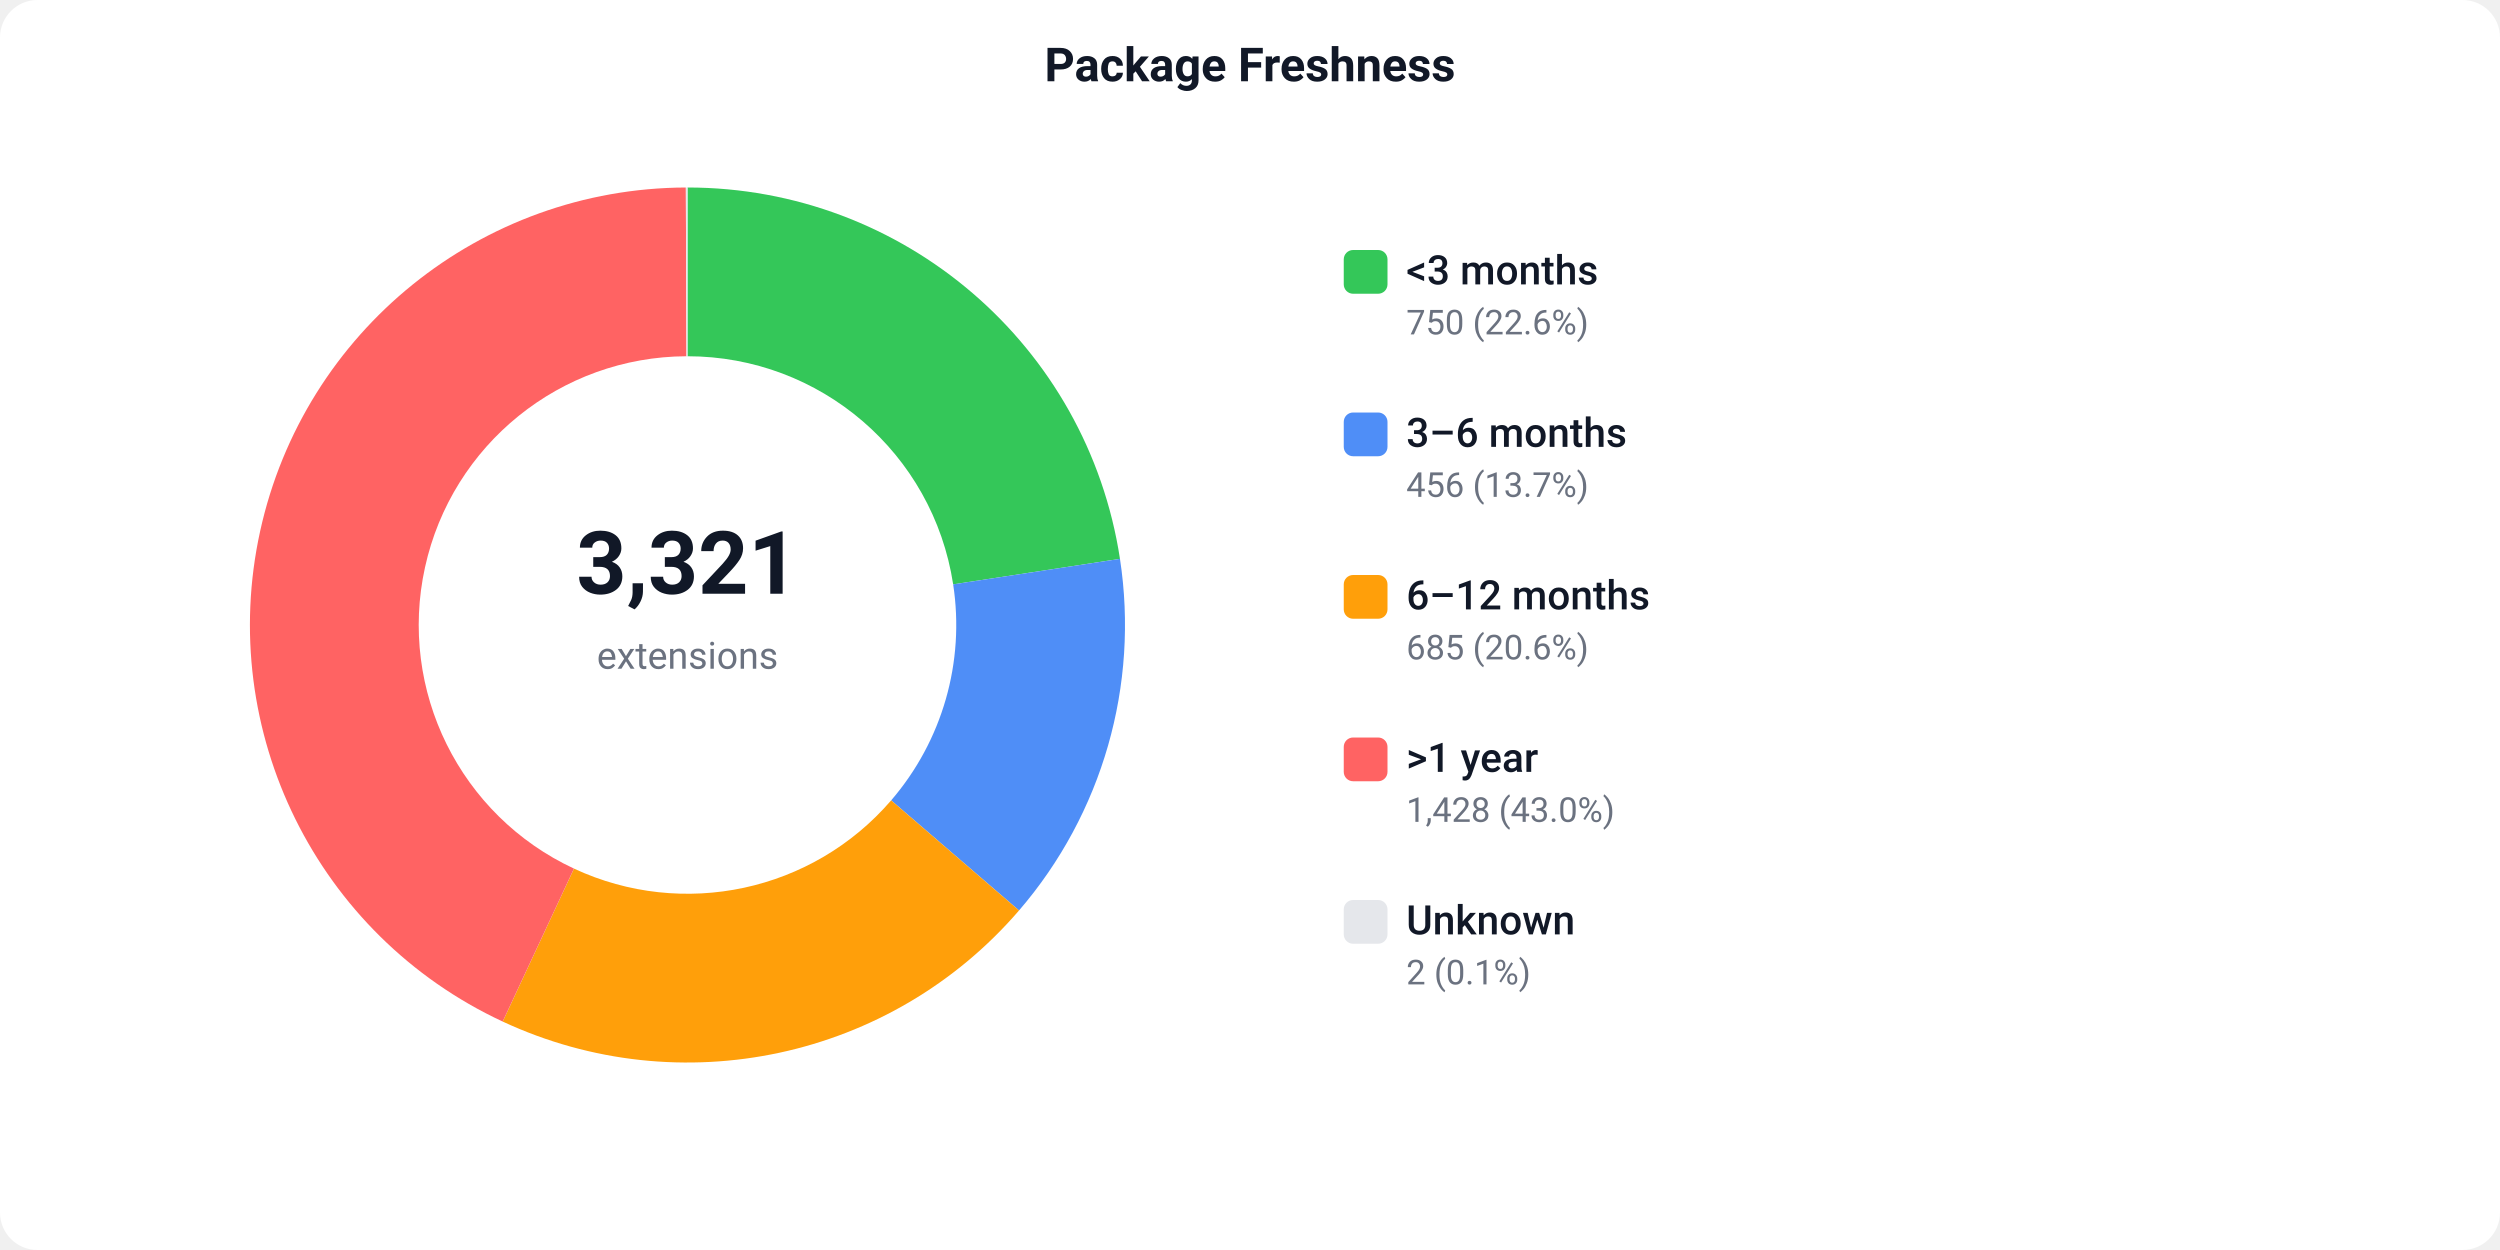
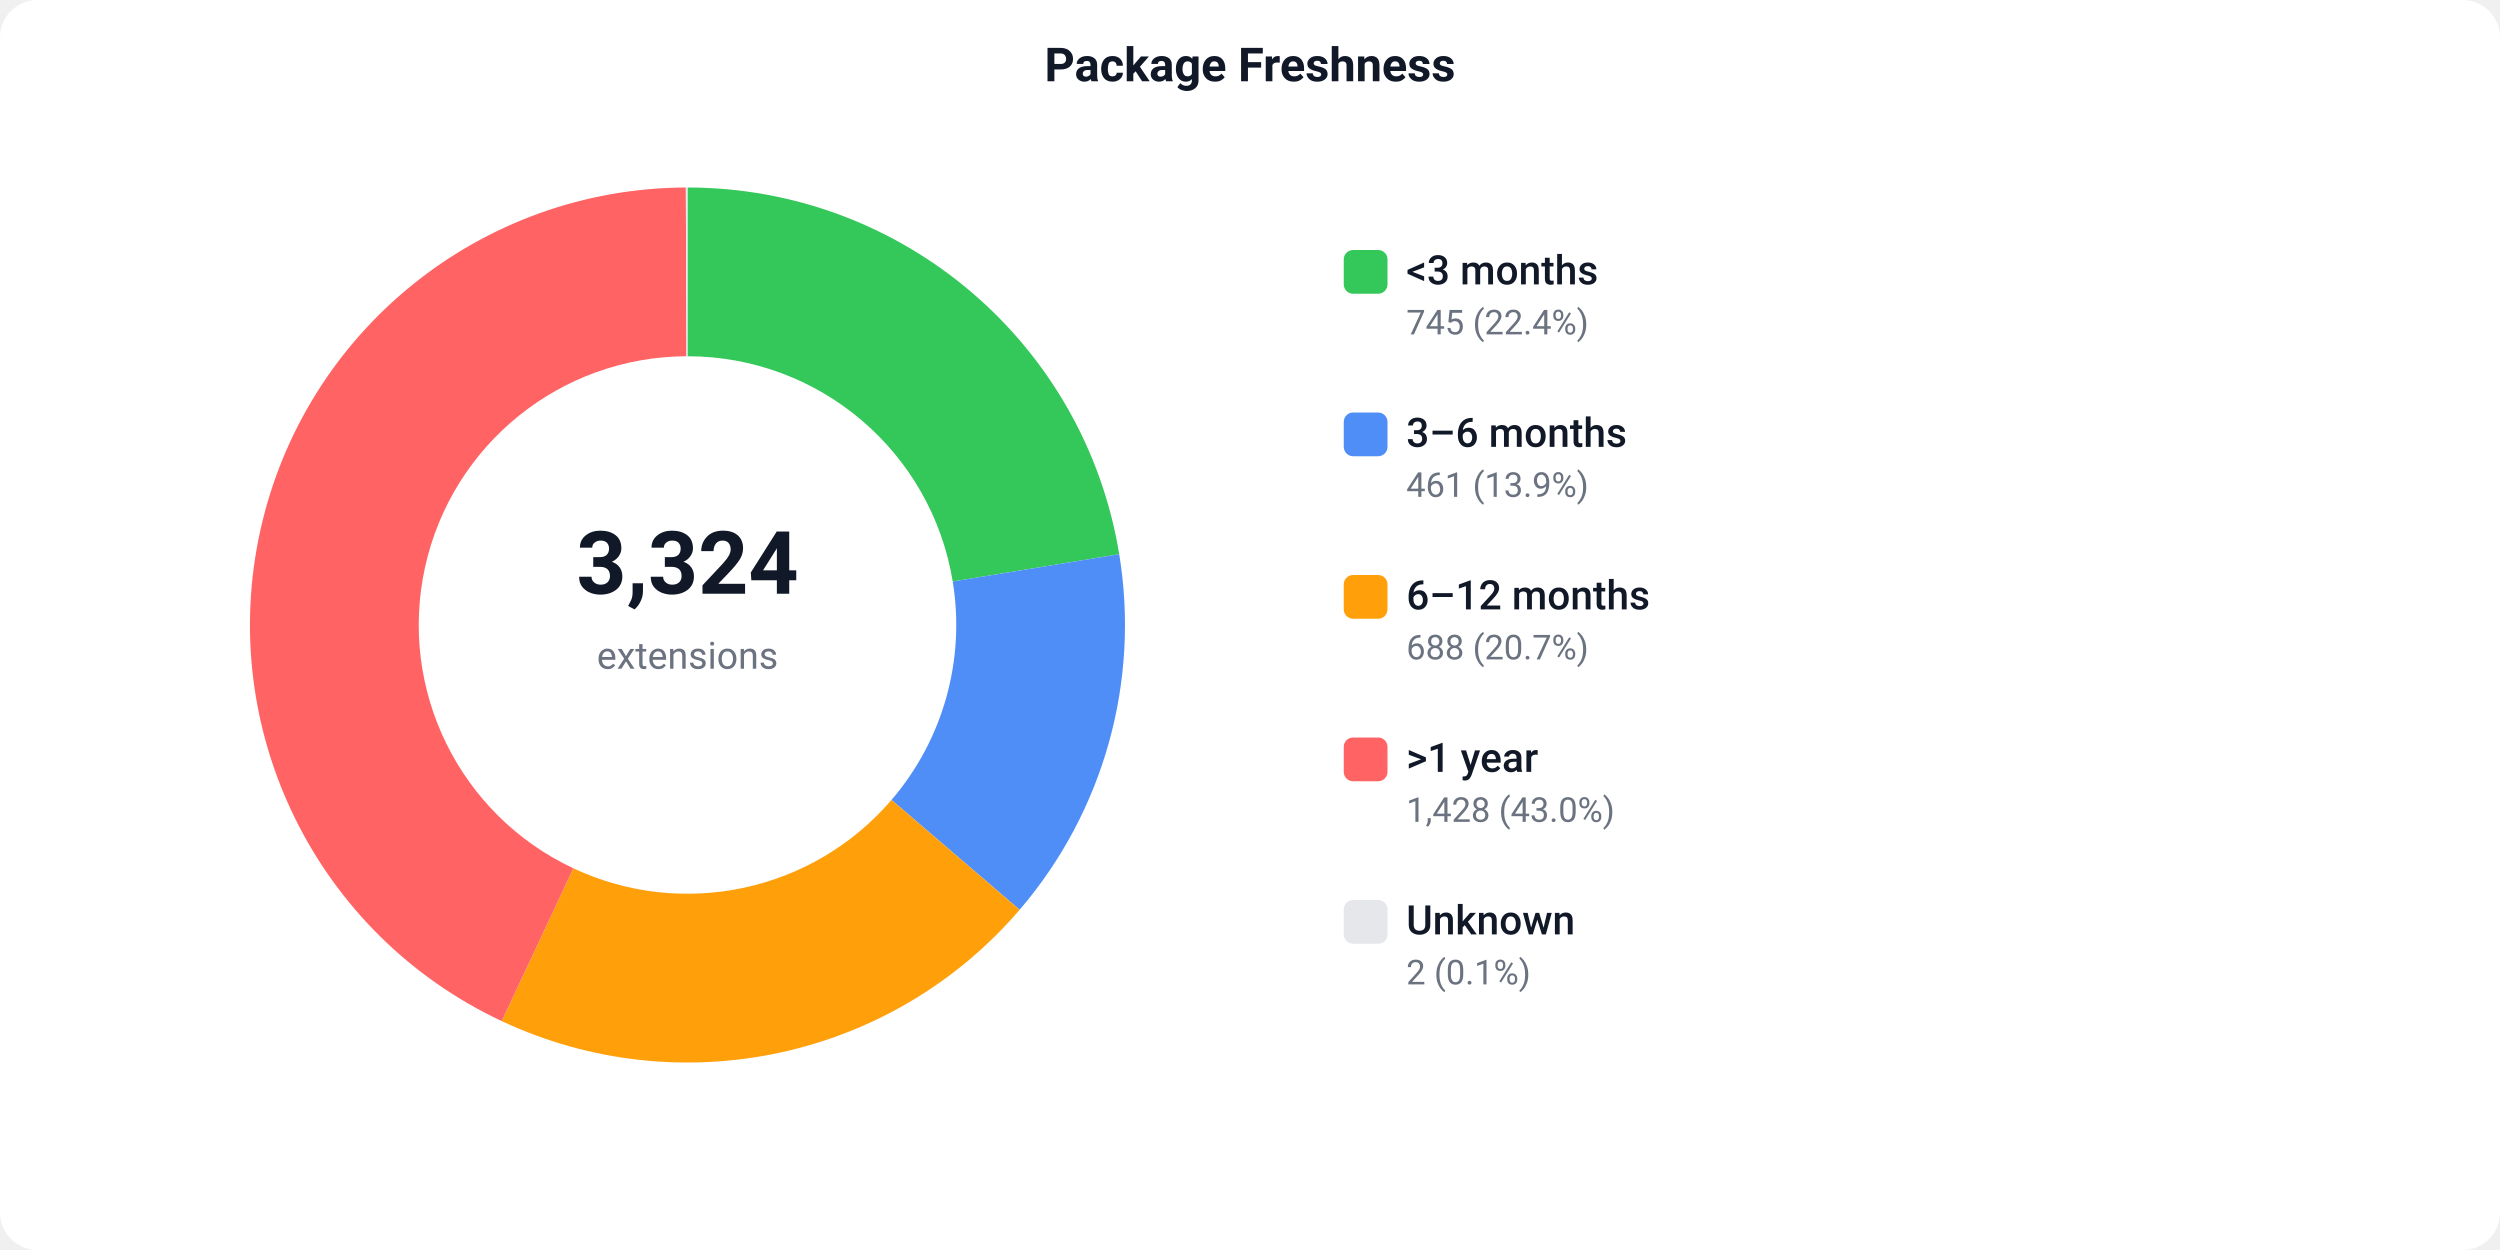
<svg xmlns="http://www.w3.org/2000/svg" width="800" height="400" viewBox="0 0 800 400">
  <defs>
    <style>text { font-family: -apple-system, BlinkMacSystemFont, 'Segoe UI', Roboto, sans-serif; }</style>
  </defs>
  <rect width="800" height="400" fill="#ffffff" rx="12" />
  <text x="400" y="26" text-anchor="middle" font-size="15" font-weight="600" fill="#111827">Package Freshness</text>
-   <path d="M 220.00 60.00 A 140 140 0 0 1 358.39 178.83 L 305.01 186.99 A 86 86 0 0 0 220.00 114.00 Z" fill="#34C759" />
-   <path d="M 358.39 178.83 A 140 140 0 0 1 326.09 291.35 L 285.17 256.12 A 86 86 0 0 0 305.01 186.99 Z" fill="#4F8EF7" />
-   <path d="M 326.09 291.35 A 140 140 0 0 1 160.86 326.90 L 183.67 277.95 A 86 86 0 0 0 285.17 256.12 Z" fill="#FF9F0A" />
-   <path d="M 160.86 326.90 A 140 140 0 0 1 219.47 60.00 L 219.67 114.00 A 86 86 0 0 0 183.67 277.95 Z" fill="#FF6363" />
+   <path d="M 220.00 60.00 A 140 140 0 0 1 358.15 177.34 L 304.87 186.08 A 86 86 0 0 0 220.00 114.00 Z" fill="#34C759" />
+   <path d="M 358.15 177.34 A 140 140 0 0 1 326.28 291.13 L 285.28 255.98 A 86 86 0 0 0 304.87 186.08 Z" fill="#4F8EF7" />
+   <path d="M 326.28 291.13 A 140 140 0 0 1 160.55 326.75 L 183.48 277.86 A 86 86 0 0 0 285.28 255.98 Z" fill="#FF9F0A" />
+   <path d="M 160.55 326.75 A 140 140 0 0 1 219.47 60.00 L 219.67 114.00 A 86 86 0 0 0 183.48 277.86 Z" fill="#FF6363" />
  <path d="M 219.47 60.00 A 140 140 0 0 1 220.00 60.00 L 220.00 114.00 A 86 86 0 0 0 219.67 114.00 Z" fill="#e5e7eb" />
-   <text x="220" y="190" text-anchor="middle" font-size="28" font-weight="700" fill="#111827">3,321</text>
+   <text x="220" y="190" text-anchor="middle" font-size="28" font-weight="700" fill="#111827">3,324</text>
  <text x="220" y="214" text-anchor="middle" font-size="12" fill="#6b7280">extensions</text>
  <rect x="430" y="80" width="14" height="14" fill="#34C759" rx="3" />
  <text x="450" y="91" font-size="13" font-weight="500" fill="#111827">&lt;3 months</text>
-   <text x="450" y="107" font-size="11" fill="#6b7280">750 (22.6%)</text>
+   <text x="450" y="107" font-size="11" fill="#6b7280">745 (22.4%)</text>
  <rect x="430" y="132" width="14" height="14" fill="#4F8EF7" rx="3" />
  <text x="450" y="143" font-size="13" font-weight="500" fill="#111827">3–6 months</text>
-   <text x="450" y="159" font-size="11" fill="#6b7280">456 (13.7%)</text>
+   <text x="450" y="159" font-size="11" fill="#6b7280">461 (13.9%)</text>
  <rect x="430" y="184" width="14" height="14" fill="#FF9F0A" rx="3" />
  <text x="450" y="195" font-size="13" font-weight="500" fill="#111827">6–12 months</text>
-   <text x="450" y="211" font-size="11" fill="#6b7280">685 (20.6%)</text>
+   <text x="450" y="211" font-size="11" fill="#6b7280">688 (20.7%)</text>
  <rect x="430" y="236" width="14" height="14" fill="#FF6363" rx="3" />
  <text x="450" y="247" font-size="13" font-weight="500" fill="#111827">&gt;1 year</text>
  <text x="450" y="263" font-size="11" fill="#6b7280">1,428 (43.0%)</text>
  <rect x="430" y="288" width="14" height="14" fill="#e5e7eb" rx="3" />
  <text x="450" y="299" font-size="13" font-weight="500" fill="#111827">Unknown</text>
  <text x="450" y="315" font-size="11" fill="#6b7280">2 (0.1%)</text>
</svg>
